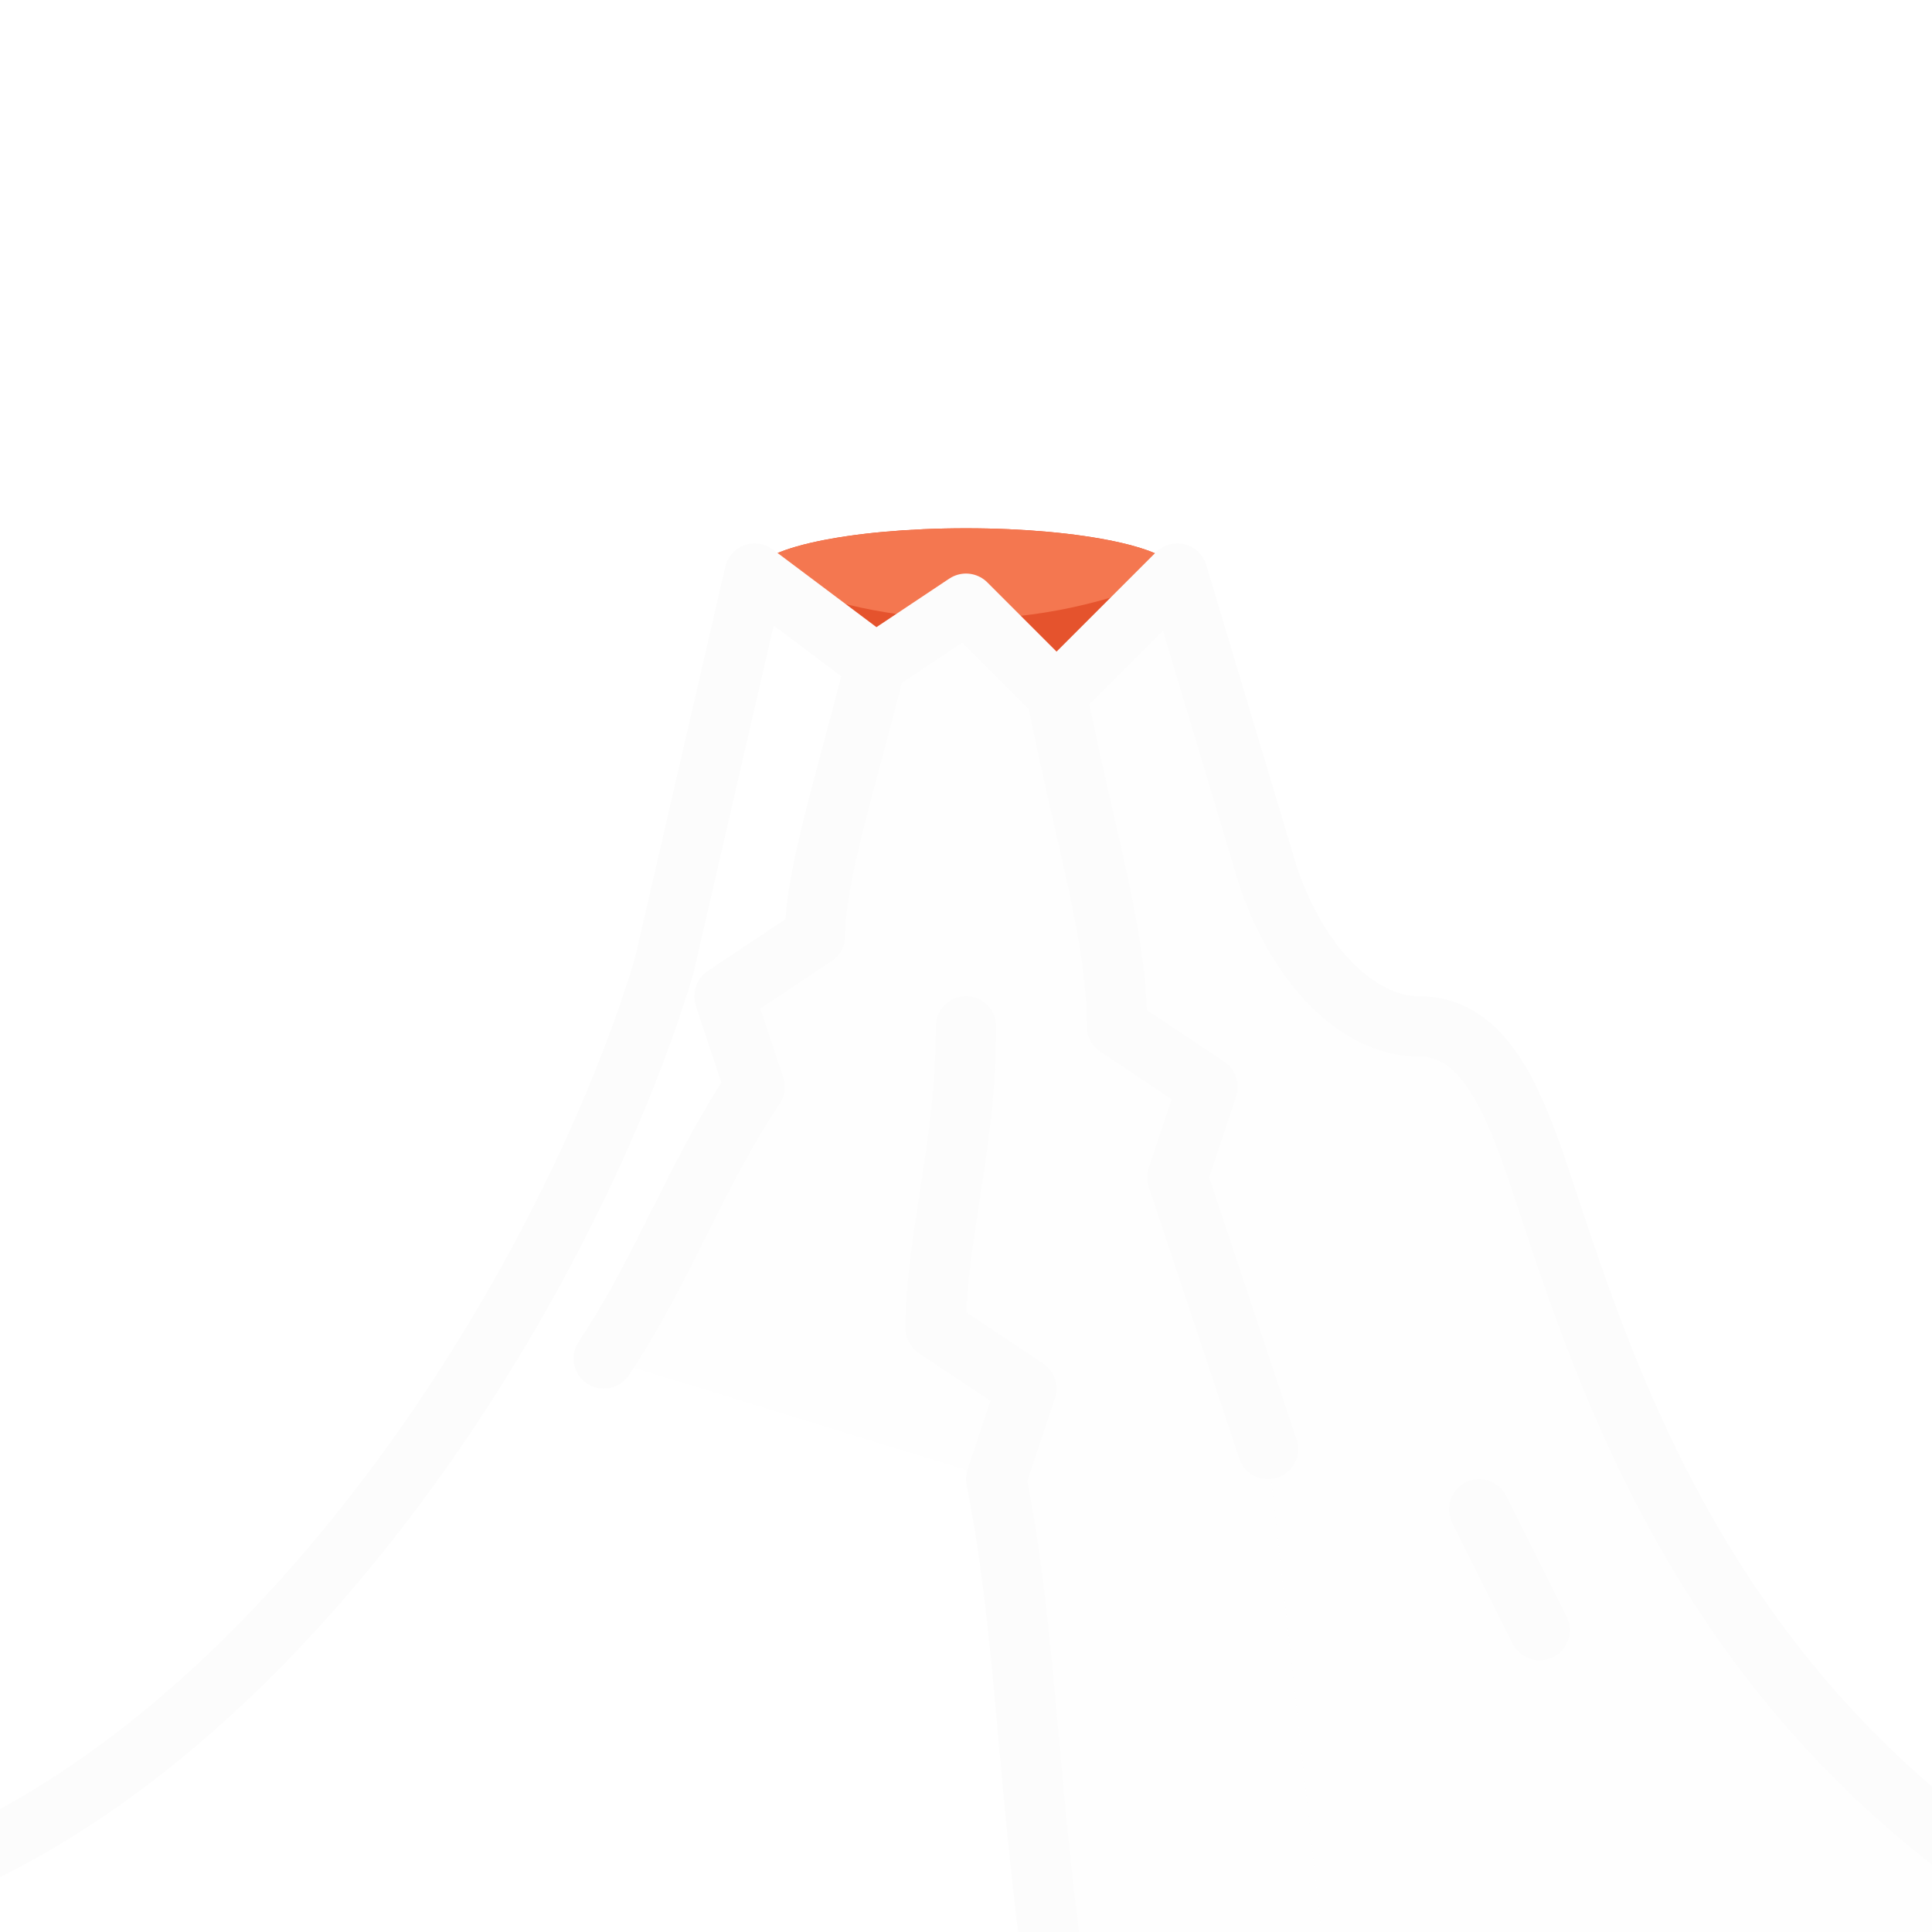
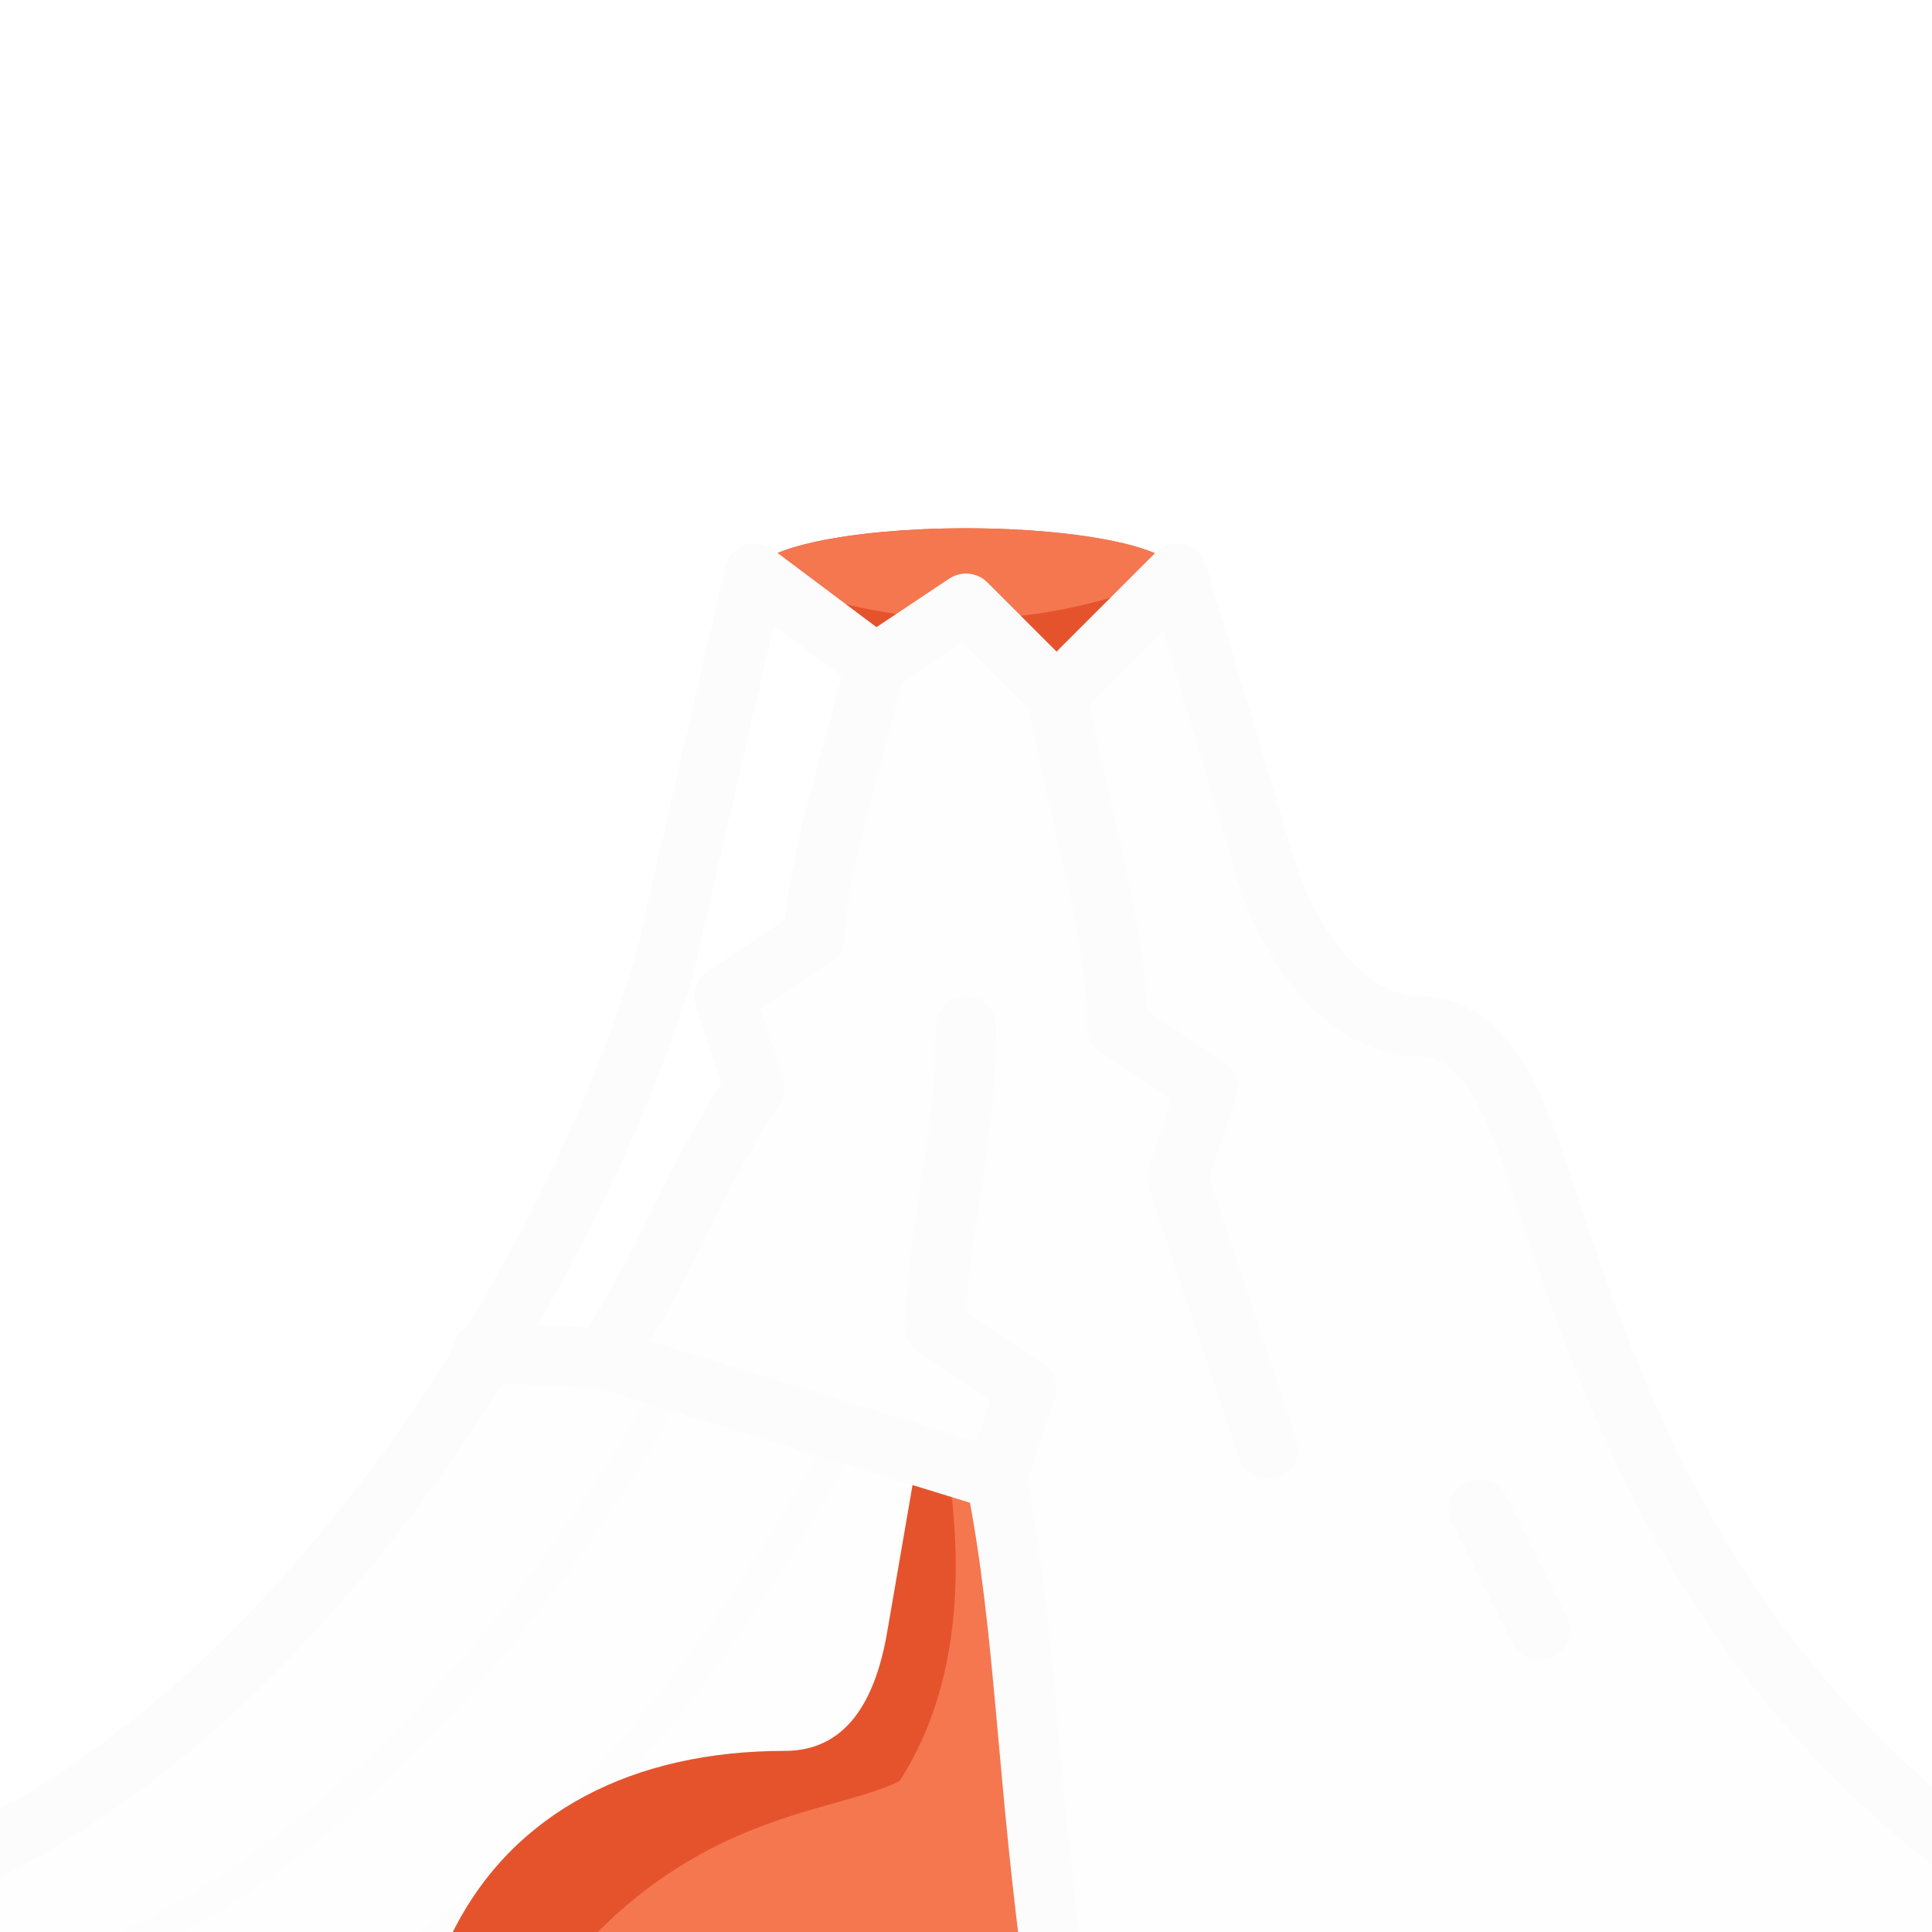
<svg xmlns="http://www.w3.org/2000/svg" viewBox="0 0 32 32" width="32" height="32">
  <style id="current-color-scheme">.ColorScheme-Text{color:#fcfcfc}</style>
  <g class="ColorScheme-Text" fill="currentColor">
    <path fill-opacity=".15" d="m16 10-1.5 1c-.5 2-1 3.5-1 4.5l-1.5 1 .5 1.5c-1 1.5-1.5 3-2.5 4.5l6.5 2L17 23l-1.5-1c0-1.5.5-3 .5-5Z" />
    <path fill-opacity=".35" d="m16 10 1.5 1.5c.5 2.5 1 4 1 5.5l1.5 1-.5 1.5L21 24l1 9h-4.5c-.5-3.5-.5-6-1-8.5L17 23l-1.5-1c0-1.5.5-3 .5-5Z" />
    <path fill-opacity=".15" d="m17.5 11.5 2-2 1.5 5c.5 1.5 1.5 2.5 2.5 2.5s1.5 1 2 2.5c1 3 2.5 8 7.5 11.5v2H22l-1-9-1.5-4.5.5-1.5-1.5-1c0-1.5-.5-3-1-5.5" />
  </g>
  <path fill="#e5532d" d="M12.5 9.5a3.5.75 0 0 1 7 0l-2 2L16 10l-1.5 1Z" />
  <path fill="#f47750" d="M12.5 9.5a3.5.75 0 0 1 7 0q-3.5 1.5-7 0" />
+   <defs>
+     <clipPath id="cut">
+       <path d="M-1 31C2.72 29.45 5.86 25.98 8.07 22.37L10 22.5l6.5 2c.5 2.5.5 5 1 8.5H-1Z" />
+     </clipPath>
+   </defs>
+   <g clip-path="url(#cut)">
+     <path class="ColorScheme-Text" fill="currentColor" fill-opacity=".25" d="M-1 31C2.72 29.45 5.86 25.98 8.07 22.37L10 22.5l6.5 2c.5 2.5.5 5 1 8.5H-1Z" />
+     <g class="ColorScheme-Text" fill="none" stroke="currentColor" stroke-width=".5" stroke-opacity=".35">
+       <path transform="translate(2.5 1.5)" d="M-1 31c6-2.5 10.5-10 12-15" />
+       <path transform="translate(5 3)" d="M-1 31c6-2.5 10.5-10 12-15" />
+     </g>
+     <path fill="#e5532d" d="M15.2 24.1l1.3.4c.5 2.5.5 5 .8 7.5H7.5c1-2 3-3 5.5-3 1 0 1.5-.8 1.7-2Z" />
+     <path fill="#f47750" d="M15.7 24.3c.3 2 .1 3.8-.8 5.2-1 .5-3 .5-5 2.5h7.8c-.3-2.5-.4-5.3-1.2-7.6Z" />
+   </g>
  <g class="ColorScheme-Text" fill="none" stroke="currentColor" stroke-linejoin="round" stroke-linecap="round">
    <path d="M-1 31c6-2.5 10.5-10 12-15l1.5-6.5 2 1.5 1.5-1 1.5 1.5 2-2 1.5 5c.5 1.5 1.5 2.5 2.5 2.5s1.5 1 2 2.5c1 3 2.5 8 7.5 11.5" />
    <path d="M14.5 11c-.5 2-1 3.5-1 4.5l-1.5 1 .5 1.5c-1 1.5-1.5 3-2.5 4.5m7.5-11c.5 2.5 1 4 1 5.5l1.5 1-.5 1.5L21 24m-5-7c0 2-.5 3.5-.5 5l1.5 1-.5 1.5c.5 2.5.5 5 1 8.5m7-8 1 2" />
+     <path d="M8 22.4 10 22.5l6.5 2" />
  </g>
</svg>
